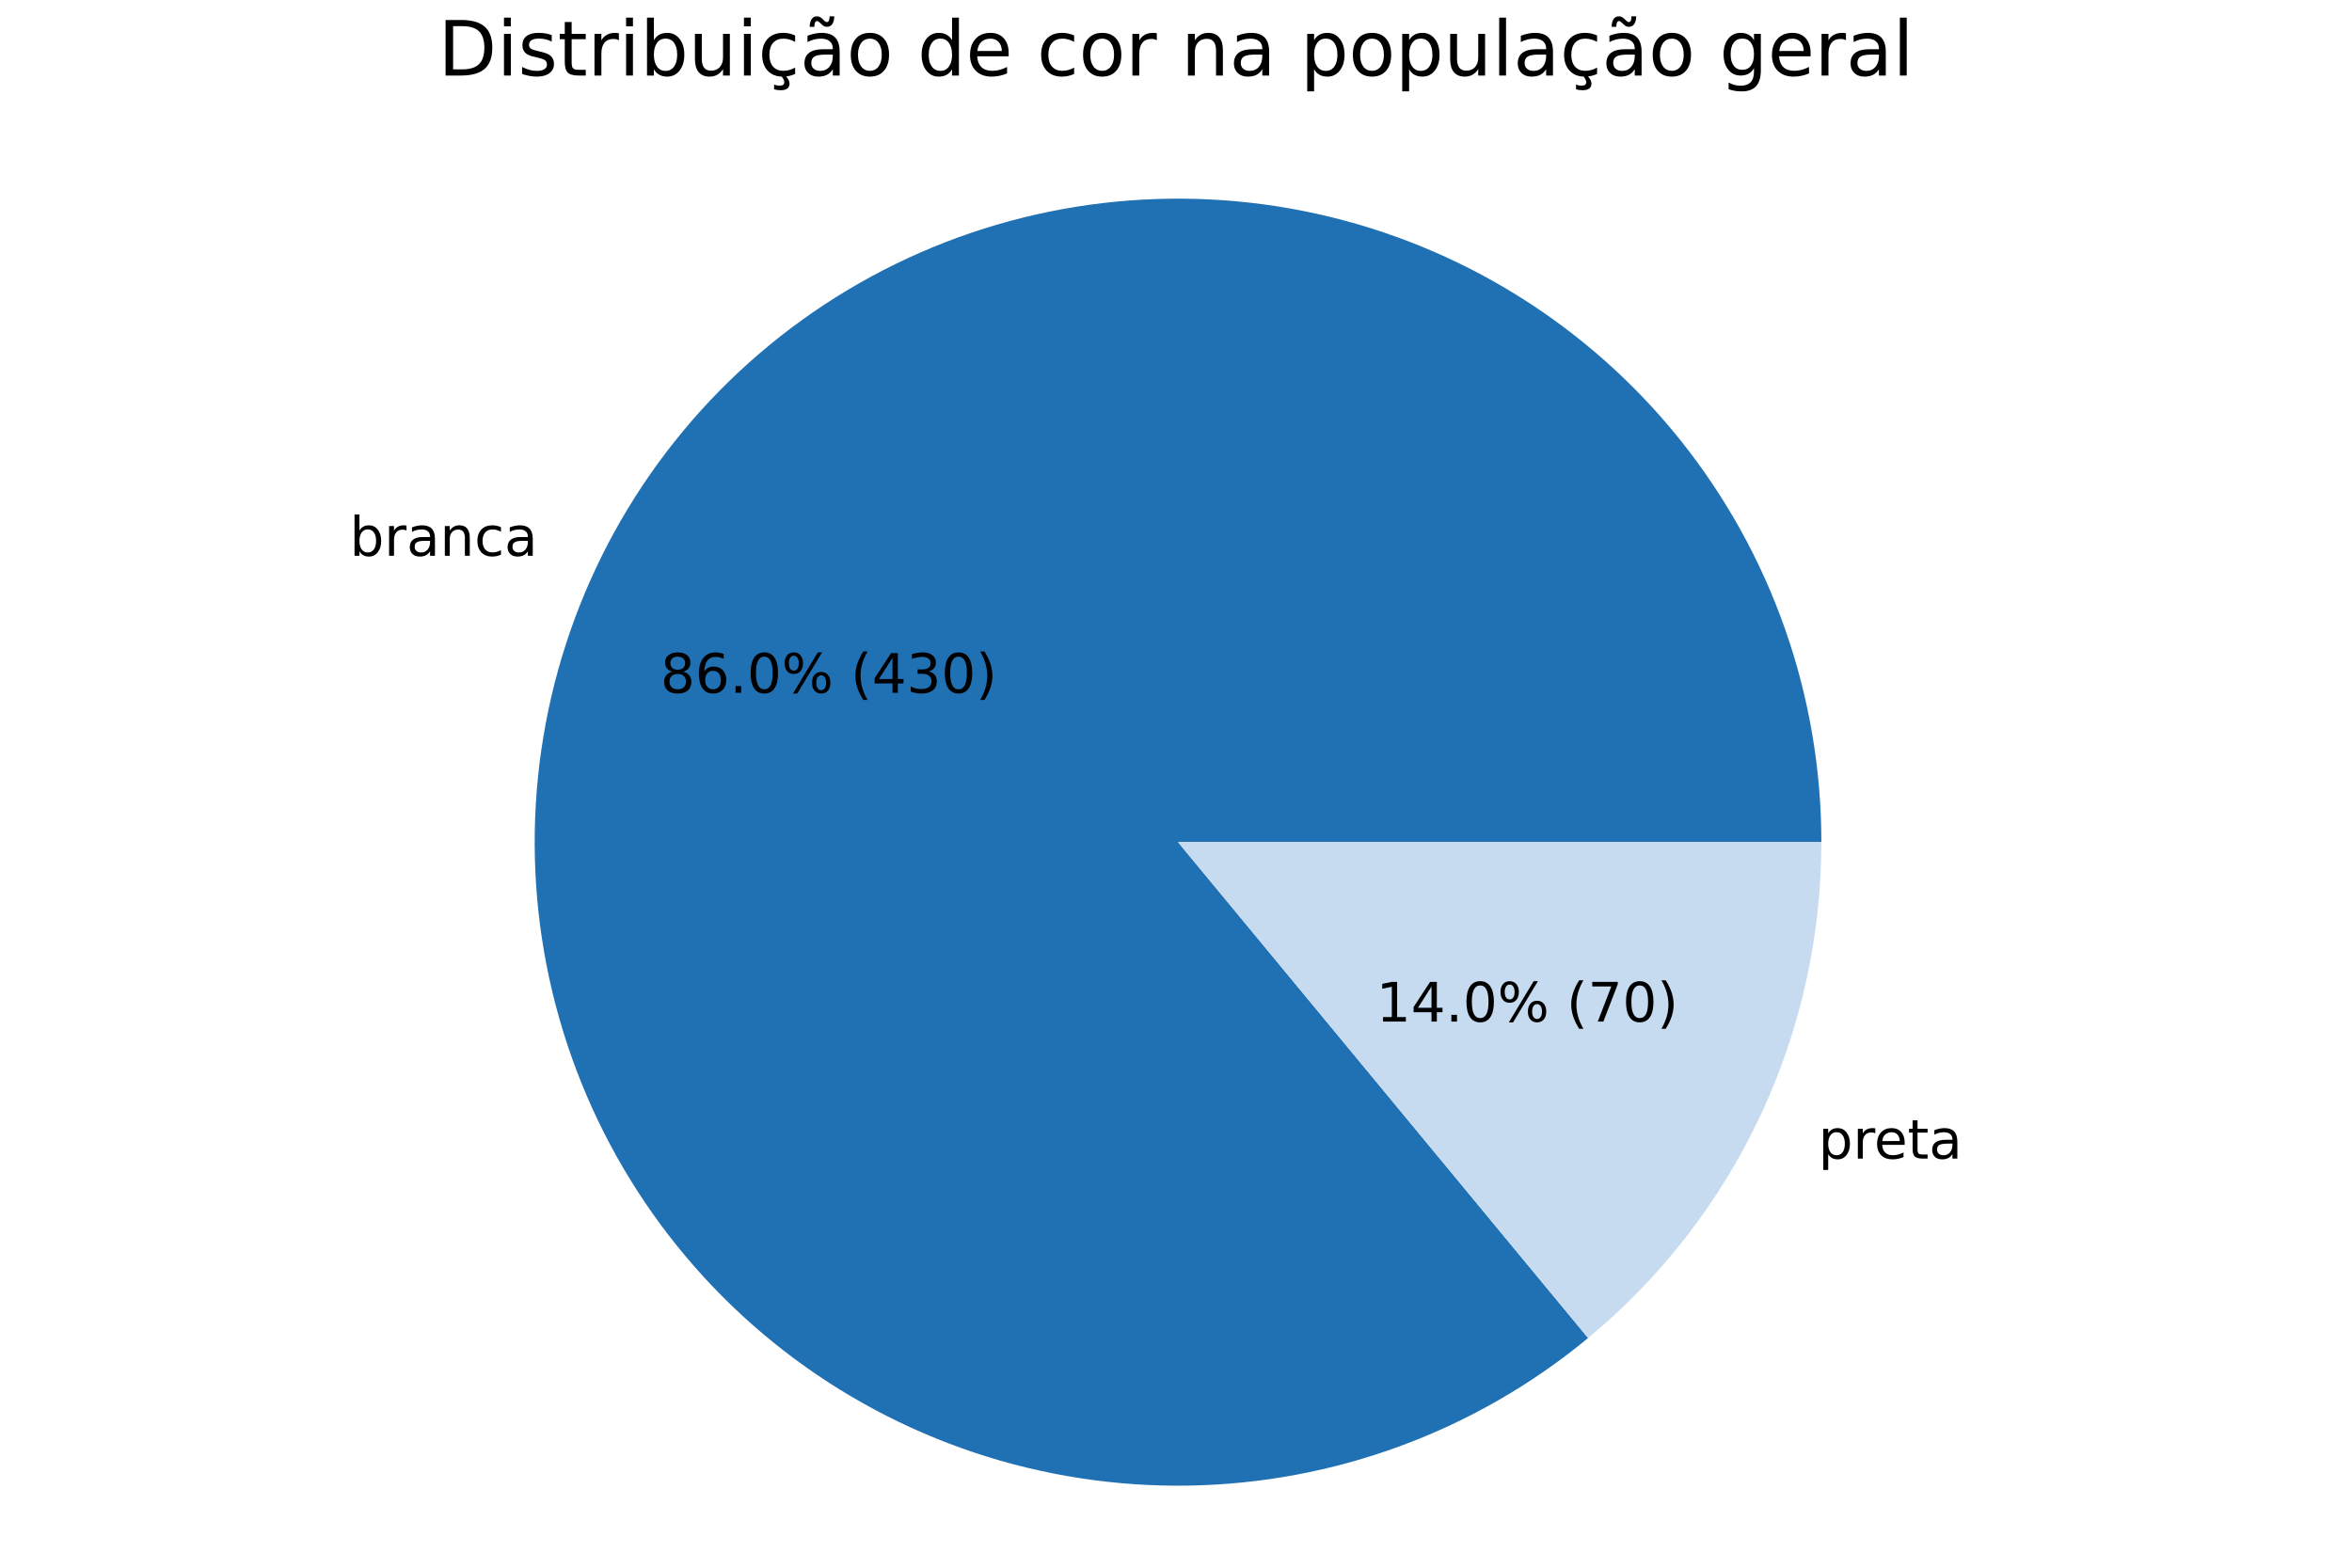
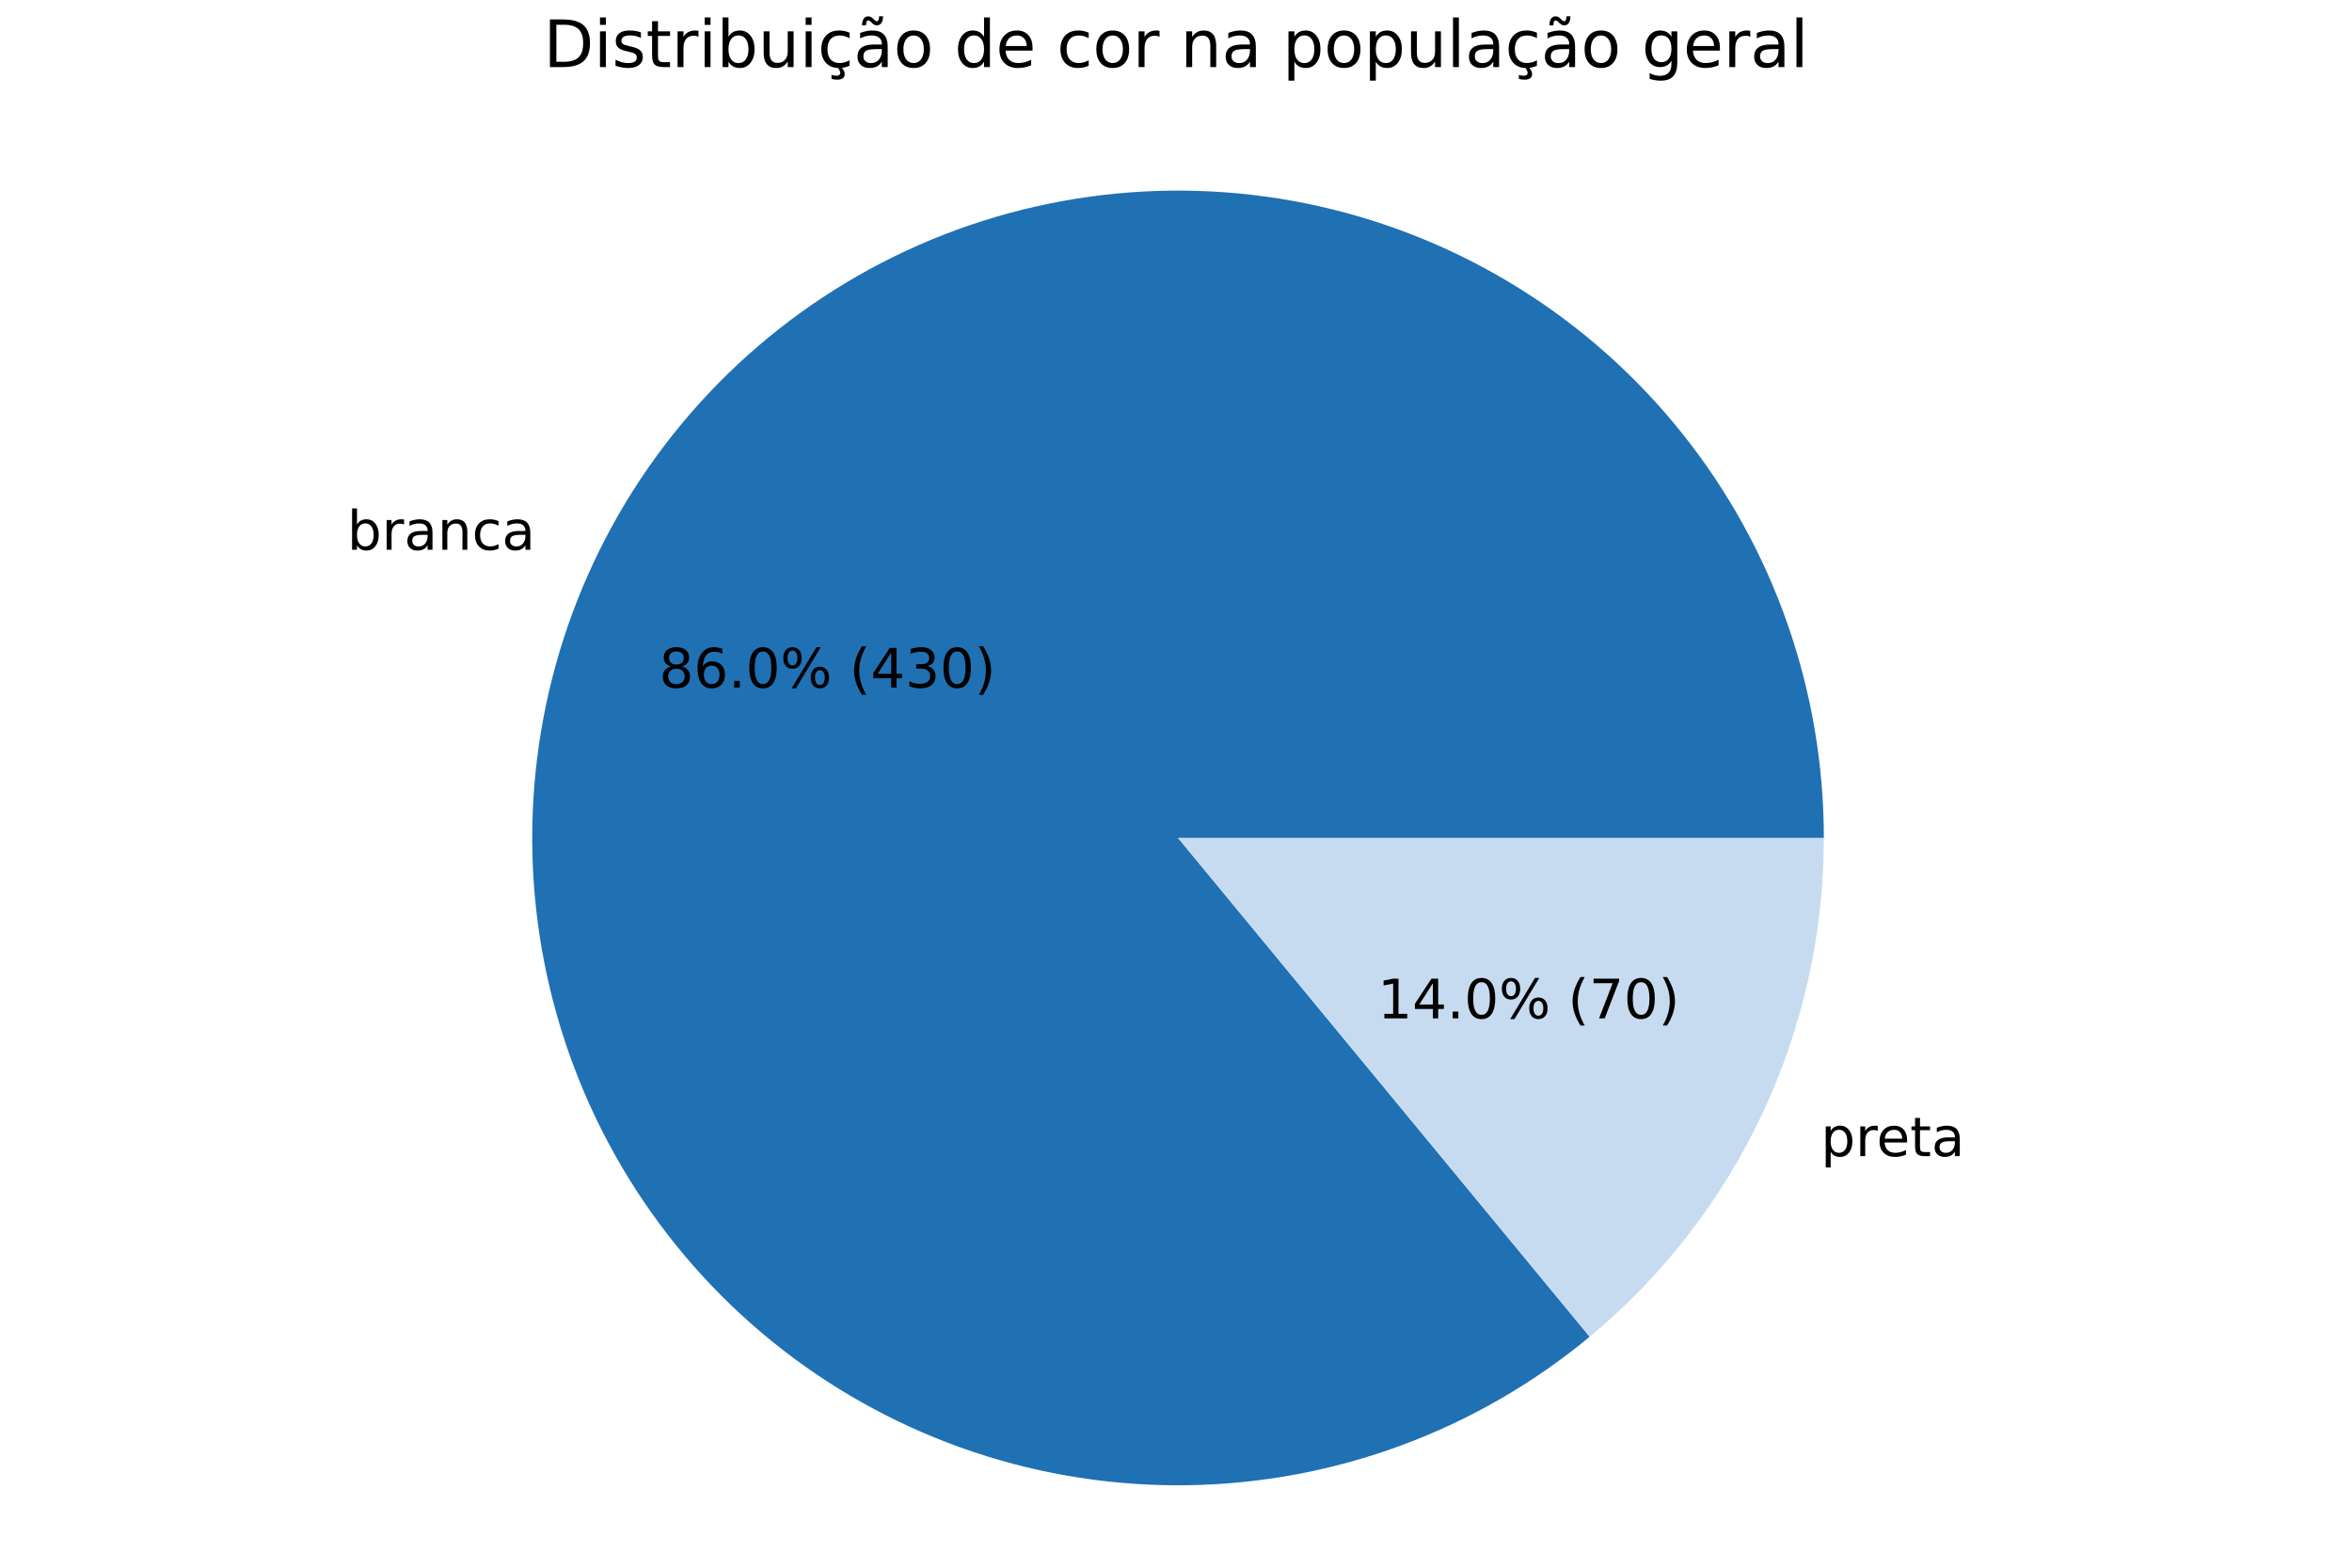
<svg xmlns="http://www.w3.org/2000/svg" xmlns:xlink="http://www.w3.org/1999/xlink" width="432pt" height="288pt" viewBox="0 0 432 288" version="1.1">
  <defs>
    <style type="text/css">*{stroke-linejoin: round; stroke-linecap: butt}</style>
  </defs>
  <g id="figure_1">
    <g id="patch_1">
      <path d="M 0 288  L 432 288  L 432 0  L 0 0  L 0 288  z " style="fill: none" />
    </g>
    <g id="axes_1">
      <g id="patch_2">
-         <path d="M 334.536 154.715  C 334.536 141.375 332.28 128.13 327.862 115.544  C 323.444 102.957 316.928 91.209 308.591 80.798  C 300.254 70.387 290.216 61.463 278.902 54.403  C 267.588 47.344 255.161 42.251 242.149 39.341  C 229.136 36.431 215.724 35.746 202.483 37.314  C 189.242 38.882 176.361 42.681 164.387 48.549  C 152.412 54.418 141.517 62.273 132.163 71.779  C 122.809 81.286 115.131 92.309 109.453 104.379  C 103.776 116.449 100.182 129.395 98.823 142.665  C 97.464 155.936 98.359 169.341 101.472 182.313  C 104.585 195.284 109.87 207.636 117.102 218.843  C 124.335 230.05 133.412 239.951 143.948 248.128  C 154.484 256.304 166.327 262.637 178.975 266.859  C 191.624 271.081 204.896 273.131 218.228 272.921  C 231.56 272.711 244.761 270.246 257.271 265.629  C 269.78 261.011 281.419 254.309 291.693 245.805  L 216.372 154.715  L 334.536 154.715  z " style="fill: #2070b4" />
+         <path d="M 334.991 153.94  C 334.991 140.52 332.725 127.197 328.29 114.536  C 323.855 101.874 317.315 90.056 308.946 79.583  C 300.577 69.11 290.5 60.133 279.143 53.031  C 267.786 45.93 255.311 40.807 242.249 37.88  C 229.186 34.952 215.723 34.263 202.431 35.84  C 189.139 37.417 176.209 41.239 164.189 47.143  C 152.169 53.046 141.232 60.947 131.842 70.511  C 122.452 80.074 114.744 91.162 109.045 103.304  C 103.346 115.447 99.738 128.469 98.374 141.818  C 97.009 155.168 97.909 168.653 101.033 181.702  C 104.158 194.751 109.463 207.175 116.724 218.449  C 123.984 229.723 133.096 239.683 143.672 247.908  C 154.248 256.133 166.137 262.504 178.834 266.751  C 191.53 270.998 204.853 273.06 218.236 272.849  C 231.62 272.638 244.871 270.158 257.429 265.513  C 269.986 260.869 281.67 254.126 291.983 245.572  L 216.373 153.94  L 334.991 153.94  z " style="fill: #2070b4" />
      </g>
      <g id="patch_3">
-         <path d="M 291.693 245.805  C 305.095 234.713 315.885 220.796 323.29 205.051  C 330.696 189.305 334.536 172.116 334.536 154.715  L 216.372 154.715  L 291.693 245.805  z " style="fill: #c6dbef" />
+         <path d="M 291.983 245.572  C 305.436 234.414 316.267 220.414 323.701 204.575  C 331.136 188.736 334.991 171.445 334.991 153.94  L 216.373 153.94  L 291.983 245.572  z " style="fill: #c6dbef" />
      </g>
      <g id="matplotlib.axis_1" />
      <g id="matplotlib.axis_2" />
      <g id="text_1">
-         <g transform="translate(64.20984 102.1048)scale(0.1 -0.1)">
+         <g transform="translate(63.76065 101.0001)scale(0.1 -0.1)">
          <defs>
            <path id="DejaVuSans-62" d="M 3116 1747  Q 3116 2381 2855 2742  Q 2594 3103 2138 3103  Q 1681 3103 1420 2742  Q 1159 2381 1159 1747  Q 1159 1113 1420 752  Q 1681 391 2138 391  Q 2594 391 2855 752  Q 3116 1113 3116 1747  z M 1159 2969  Q 1341 3281 1617 3432  Q 1894 3584 2278 3584  Q 2916 3584 3314 3078  Q 3713 2572 3713 1747  Q 3713 922 3314 415  Q 2916 -91 2278 -91  Q 1894 -91 1617 61  Q 1341 213 1159 525  L 1159 0  L 581 0  L 581 4863  L 1159 4863  L 1159 2969  z " transform="scale(0.015625)" />
            <path id="DejaVuSans-72" d="M 2631 2963  Q 2534 3019 2420 3045  Q 2306 3072 2169 3072  Q 1681 3072 1420 2755  Q 1159 2438 1159 1844  L 1159 0  L 581 0  L 581 3500  L 1159 3500  L 1159 2956  Q 1341 3275 1631 3429  Q 1922 3584 2338 3584  Q 2397 3584 2469 3576  Q 2541 3569 2628 3553  L 2631 2963  z " transform="scale(0.015625)" />
            <path id="DejaVuSans-61" d="M 2194 1759  Q 1497 1759 1228 1600  Q 959 1441 959 1056  Q 959 750 1161 570  Q 1363 391 1709 391  Q 2188 391 2477 730  Q 2766 1069 2766 1631  L 2766 1759  L 2194 1759  z M 3341 1997  L 3341 0  L 2766 0  L 2766 531  Q 2569 213 2275 61  Q 1981 -91 1556 -91  Q 1019 -91 701 211  Q 384 513 384 1019  Q 384 1609 779 1909  Q 1175 2209 1959 2209  L 2766 2209  L 2766 2266  Q 2766 2663 2505 2880  Q 2244 3097 1772 3097  Q 1472 3097 1187 3025  Q 903 2953 641 2809  L 641 3341  Q 956 3463 1253 3523  Q 1550 3584 1831 3584  Q 2591 3584 2966 3190  Q 3341 2797 3341 1997  z " transform="scale(0.015625)" />
            <path id="DejaVuSans-6e" d="M 3513 2113  L 3513 0  L 2938 0  L 2938 2094  Q 2938 2591 2744 2837  Q 2550 3084 2163 3084  Q 1697 3084 1428 2787  Q 1159 2491 1159 1978  L 1159 0  L 581 0  L 581 3500  L 1159 3500  L 1159 2956  Q 1366 3272 1645 3428  Q 1925 3584 2291 3584  Q 2894 3584 3203 3211  Q 3513 2838 3513 2113  z " transform="scale(0.015625)" />
            <path id="DejaVuSans-63" d="M 3122 3366  L 3122 2828  Q 2878 2963 2633 3030  Q 2388 3097 2138 3097  Q 1578 3097 1268 2742  Q 959 2388 959 1747  Q 959 1106 1268 751  Q 1578 397 2138 397  Q 2388 397 2633 464  Q 2878 531 3122 666  L 3122 134  Q 2881 22 2623 -34  Q 2366 -91 2075 -91  Q 1284 -91 818 406  Q 353 903 353 1747  Q 353 2603 823 3093  Q 1294 3584 2113 3584  Q 2378 3584 2631 3529  Q 2884 3475 3122 3366  z " transform="scale(0.015625)" />
          </defs>
          <use xlink:href="#DejaVuSans-62" />
          <use xlink:href="#DejaVuSans-72" x="63.477" />
          <use xlink:href="#DejaVuSans-61" x="104.59" />
          <use xlink:href="#DejaVuSans-6e" x="165.869" />
          <use xlink:href="#DejaVuSans-63" x="229.248" />
          <use xlink:href="#DejaVuSans-61" x="284.229" />
        </g>
      </g>
      <g id="text_2">
-         <g transform="translate(121.3027 127.2727)scale(0.1 -0.1)">
+         <g transform="translate(121.0584 126.3178)scale(0.1 -0.1)">
          <defs>
            <path id="DejaVuSans-38" d="M 2034 2216  Q 1584 2216 1326 1975  Q 1069 1734 1069 1313  Q 1069 891 1326 650  Q 1584 409 2034 409  Q 2484 409 2743 651  Q 3003 894 3003 1313  Q 3003 1734 2745 1975  Q 2488 2216 2034 2216  z M 1403 2484  Q 997 2584 770 2862  Q 544 3141 544 3541  Q 544 4100 942 4425  Q 1341 4750 2034 4750  Q 2731 4750 3128 4425  Q 3525 4100 3525 3541  Q 3525 3141 3298 2862  Q 3072 2584 2669 2484  Q 3125 2378 3379 2068  Q 3634 1759 3634 1313  Q 3634 634 3220 271  Q 2806 -91 2034 -91  Q 1263 -91 848 271  Q 434 634 434 1313  Q 434 1759 690 2068  Q 947 2378 1403 2484  z M 1172 3481  Q 1172 3119 1398 2916  Q 1625 2713 2034 2713  Q 2441 2713 2670 2916  Q 2900 3119 2900 3481  Q 2900 3844 2670 4047  Q 2441 4250 2034 4250  Q 1625 4250 1398 4047  Q 1172 3844 1172 3481  z " transform="scale(0.015625)" />
            <path id="DejaVuSans-36" d="M 2113 2584  Q 1688 2584 1439 2293  Q 1191 2003 1191 1497  Q 1191 994 1439 701  Q 1688 409 2113 409  Q 2538 409 2786 701  Q 3034 994 3034 1497  Q 3034 2003 2786 2293  Q 2538 2584 2113 2584  z M 3366 4563  L 3366 3988  Q 3128 4100 2886 4159  Q 2644 4219 2406 4219  Q 1781 4219 1451 3797  Q 1122 3375 1075 2522  Q 1259 2794 1537 2939  Q 1816 3084 2150 3084  Q 2853 3084 3261 2657  Q 3669 2231 3669 1497  Q 3669 778 3244 343  Q 2819 -91 2113 -91  Q 1303 -91 875 529  Q 447 1150 447 2328  Q 447 3434 972 4092  Q 1497 4750 2381 4750  Q 2619 4750 2861 4703  Q 3103 4656 3366 4563  z " transform="scale(0.015625)" />
            <path id="DejaVuSans-2e" d="M 684 794  L 1344 794  L 1344 0  L 684 0  L 684 794  z " transform="scale(0.015625)" />
            <path id="DejaVuSans-30" d="M 2034 4250  Q 1547 4250 1301 3770  Q 1056 3291 1056 2328  Q 1056 1369 1301 889  Q 1547 409 2034 409  Q 2525 409 2770 889  Q 3016 1369 3016 2328  Q 3016 3291 2770 3770  Q 2525 4250 2034 4250  z M 2034 4750  Q 2819 4750 3233 4129  Q 3647 3509 3647 2328  Q 3647 1150 3233 529  Q 2819 -91 2034 -91  Q 1250 -91 836 529  Q 422 1150 422 2328  Q 422 3509 836 4129  Q 1250 4750 2034 4750  z " transform="scale(0.015625)" />
            <path id="DejaVuSans-25" d="M 4653 2053  Q 4381 2053 4226 1822  Q 4072 1591 4072 1178  Q 4072 772 4226 539  Q 4381 306 4653 306  Q 4919 306 5073 539  Q 5228 772 5228 1178  Q 5228 1588 5073 1820  Q 4919 2053 4653 2053  z M 4653 2450  Q 5147 2450 5437 2106  Q 5728 1763 5728 1178  Q 5728 594 5436 251  Q 5144 -91 4653 -91  Q 4153 -91 3862 251  Q 3572 594 3572 1178  Q 3572 1766 3864 2108  Q 4156 2450 4653 2450  z M 1428 4353  Q 1159 4353 1004 4120  Q 850 3888 850 3481  Q 850 3069 1003 2837  Q 1156 2606 1428 2606  Q 1700 2606 1854 2837  Q 2009 3069 2009 3481  Q 2009 3884 1853 4118  Q 1697 4353 1428 4353  z M 4250 4750  L 4750 4750  L 1831 -91  L 1331 -91  L 4250 4750  z M 1428 4750  Q 1922 4750 2215 4408  Q 2509 4066 2509 3481  Q 2509 2891 2217 2550  Q 1925 2209 1428 2209  Q 931 2209 642 2551  Q 353 2894 353 3481  Q 353 4063 643 4406  Q 934 4750 1428 4750  z " transform="scale(0.015625)" />
            <path id="DejaVuSans-20" transform="scale(0.015625)" />
            <path id="DejaVuSans-28" d="M 1984 4856  Q 1566 4138 1362 3434  Q 1159 2731 1159 2009  Q 1159 1288 1364 580  Q 1569 -128 1984 -844  L 1484 -844  Q 1016 -109 783 600  Q 550 1309 550 2009  Q 550 2706 781 3412  Q 1013 4119 1484 4856  L 1984 4856  z " transform="scale(0.015625)" />
            <path id="DejaVuSans-34" d="M 2419 4116  L 825 1625  L 2419 1625  L 2419 4116  z M 2253 4666  L 3047 4666  L 3047 1625  L 3713 1625  L 3713 1100  L 3047 1100  L 3047 0  L 2419 0  L 2419 1100  L 313 1100  L 313 1709  L 2253 4666  z " transform="scale(0.015625)" />
            <path id="DejaVuSans-33" d="M 2597 2516  Q 3050 2419 3304 2112  Q 3559 1806 3559 1356  Q 3559 666 3084 287  Q 2609 -91 1734 -91  Q 1441 -91 1130 -33  Q 819 25 488 141  L 488 750  Q 750 597 1062 519  Q 1375 441 1716 441  Q 2309 441 2620 675  Q 2931 909 2931 1356  Q 2931 1769 2642 2001  Q 2353 2234 1838 2234  L 1294 2234  L 1294 2753  L 1863 2753  Q 2328 2753 2575 2939  Q 2822 3125 2822 3475  Q 2822 3834 2567 4026  Q 2313 4219 1838 4219  Q 1578 4219 1281 4162  Q 984 4106 628 3988  L 628 4550  Q 988 4650 1302 4700  Q 1616 4750 1894 4750  Q 2613 4750 3031 4423  Q 3450 4097 3450 3541  Q 3450 3153 3228 2886  Q 3006 2619 2597 2516  z " transform="scale(0.015625)" />
            <path id="DejaVuSans-29" d="M 513 4856  L 1013 4856  Q 1481 4119 1714 3412  Q 1947 2706 1947 2009  Q 1947 1309 1714 600  Q 1481 -109 1013 -844  L 513 -844  Q 928 -128 1133 580  Q 1338 1288 1338 2009  Q 1338 2731 1133 3434  Q 928 4138 513 4856  z " transform="scale(0.015625)" />
          </defs>
          <use xlink:href="#DejaVuSans-38" />
          <use xlink:href="#DejaVuSans-36" x="63.623" />
          <use xlink:href="#DejaVuSans-2e" x="127.246" />
          <use xlink:href="#DejaVuSans-30" x="159.033" />
          <use xlink:href="#DejaVuSans-25" x="222.656" />
          <use xlink:href="#DejaVuSans-20" x="317.676" />
          <use xlink:href="#DejaVuSans-28" x="349.463" />
          <use xlink:href="#DejaVuSans-34" x="388.477" />
          <use xlink:href="#DejaVuSans-33" x="452.1" />
          <use xlink:href="#DejaVuSans-30" x="515.723" />
          <use xlink:href="#DejaVuSans-29" x="579.346" />
        </g>
      </g>
      <g id="text_3">
-         <g transform="translate(333.9822 212.8438)scale(0.1 -0.1)">
+         <g transform="translate(334.4343 212.398)scale(0.1 -0.1)">
          <defs>
            <path id="DejaVuSans-70" d="M 1159 525  L 1159 -1331  L 581 -1331  L 581 3500  L 1159 3500  L 1159 2969  Q 1341 3281 1617 3432  Q 1894 3584 2278 3584  Q 2916 3584 3314 3078  Q 3713 2572 3713 1747  Q 3713 922 3314 415  Q 2916 -91 2278 -91  Q 1894 -91 1617 61  Q 1341 213 1159 525  z M 3116 1747  Q 3116 2381 2855 2742  Q 2594 3103 2138 3103  Q 1681 3103 1420 2742  Q 1159 2381 1159 1747  Q 1159 1113 1420 752  Q 1681 391 2138 391  Q 2594 391 2855 752  Q 3116 1113 3116 1747  z " transform="scale(0.015625)" />
            <path id="DejaVuSans-65" d="M 3597 1894  L 3597 1613  L 953 1613  Q 991 1019 1311 708  Q 1631 397 2203 397  Q 2534 397 2845 478  Q 3156 559 3463 722  L 3463 178  Q 3153 47 2828 -22  Q 2503 -91 2169 -91  Q 1331 -91 842 396  Q 353 884 353 1716  Q 353 2575 817 3079  Q 1281 3584 2069 3584  Q 2775 3584 3186 3129  Q 3597 2675 3597 1894  z M 3022 2063  Q 3016 2534 2758 2815  Q 2500 3097 2075 3097  Q 1594 3097 1305 2825  Q 1016 2553 972 2059  L 3022 2063  z " transform="scale(0.015625)" />
            <path id="DejaVuSans-74" d="M 1172 4494  L 1172 3500  L 2356 3500  L 2356 3053  L 1172 3053  L 1172 1153  Q 1172 725 1289 603  Q 1406 481 1766 481  L 2356 481  L 2356 0  L 1766 0  Q 1100 0 847 248  Q 594 497 594 1153  L 594 3053  L 172 3053  L 172 3500  L 594 3500  L 594 4494  L 1172 4494  z " transform="scale(0.015625)" />
          </defs>
          <use xlink:href="#DejaVuSans-70" />
          <use xlink:href="#DejaVuSans-72" x="63.477" />
          <use xlink:href="#DejaVuSans-65" x="102.34" />
          <use xlink:href="#DejaVuSans-74" x="163.863" />
          <use xlink:href="#DejaVuSans-61" x="203.072" />
        </g>
      </g>
      <g id="text_4">
-         <g transform="translate(252.7862 187.6758)scale(0.1 -0.1)">
+         <g transform="translate(253.0335 187.0803)scale(0.1 -0.1)">
          <defs>
            <path id="DejaVuSans-31" d="M 794 531  L 1825 531  L 1825 4091  L 703 3866  L 703 4441  L 1819 4666  L 2450 4666  L 2450 531  L 3481 531  L 3481 0  L 794 0  L 794 531  z " transform="scale(0.015625)" />
            <path id="DejaVuSans-37" d="M 525 4666  L 3525 4666  L 3525 4397  L 1831 0  L 1172 0  L 2766 4134  L 525 4134  L 525 4666  z " transform="scale(0.015625)" />
          </defs>
          <use xlink:href="#DejaVuSans-31" />
          <use xlink:href="#DejaVuSans-34" x="63.623" />
          <use xlink:href="#DejaVuSans-2e" x="127.246" />
          <use xlink:href="#DejaVuSans-30" x="159.033" />
          <use xlink:href="#DejaVuSans-25" x="222.656" />
          <use xlink:href="#DejaVuSans-20" x="317.676" />
          <use xlink:href="#DejaVuSans-28" x="349.463" />
          <use xlink:href="#DejaVuSans-37" x="388.477" />
          <use xlink:href="#DejaVuSans-30" x="452.1" />
          <use xlink:href="#DejaVuSans-29" x="515.723" />
        </g>
      </g>
      <g id="text_5">
-         <g transform="translate(80.46906 13.87649)scale(0.14 -0.14)">
+         <g transform="translate(99.83062 12.32274)scale(0.12 -0.12)">
          <defs>
            <path id="DejaVuSans-44" d="M 1259 4147  L 1259 519  L 2022 519  Q 2988 519 3436 956  Q 3884 1394 3884 2338  Q 3884 3275 3436 3711  Q 2988 4147 2022 4147  L 1259 4147  z M 628 4666  L 1925 4666  Q 3281 4666 3915 4102  Q 4550 3538 4550 2338  Q 4550 1131 3912 565  Q 3275 0 1925 0  L 628 0  L 628 4666  z " transform="scale(0.015625)" />
            <path id="DejaVuSans-69" d="M 603 3500  L 1178 3500  L 1178 0  L 603 0  L 603 3500  z M 603 4863  L 1178 4863  L 1178 4134  L 603 4134  L 603 4863  z " transform="scale(0.015625)" />
            <path id="DejaVuSans-73" d="M 2834 3397  L 2834 2853  Q 2591 2978 2328 3040  Q 2066 3103 1784 3103  Q 1356 3103 1142 2972  Q 928 2841 928 2578  Q 928 2378 1081 2264  Q 1234 2150 1697 2047  L 1894 2003  Q 2506 1872 2764 1633  Q 3022 1394 3022 966  Q 3022 478 2636 193  Q 2250 -91 1575 -91  Q 1294 -91 989 -36  Q 684 19 347 128  L 347 722  Q 666 556 975 473  Q 1284 391 1588 391  Q 1994 391 2212 530  Q 2431 669 2431 922  Q 2431 1156 2273 1281  Q 2116 1406 1581 1522  L 1381 1569  Q 847 1681 609 1914  Q 372 2147 372 2553  Q 372 3047 722 3315  Q 1072 3584 1716 3584  Q 2034 3584 2315 3537  Q 2597 3491 2834 3397  z " transform="scale(0.015625)" />
            <path id="DejaVuSans-75" d="M 544 1381  L 544 3500  L 1119 3500  L 1119 1403  Q 1119 906 1312 657  Q 1506 409 1894 409  Q 2359 409 2629 706  Q 2900 1003 2900 1516  L 2900 3500  L 3475 3500  L 3475 0  L 2900 0  L 2900 538  Q 2691 219 2414 64  Q 2138 -91 1772 -91  Q 1169 -91 856 284  Q 544 659 544 1381  z M 1991 3584  L 1991 3584  z " transform="scale(0.015625)" />
            <path id="DejaVuSans-e7" d="M 3122 3366  L 3122 2828  Q 2878 2963 2633 3030  Q 2388 3097 2138 3097  Q 1578 3097 1268 2742  Q 959 2388 959 1747  Q 959 1106 1268 751  Q 1578 397 2138 397  Q 2388 397 2633 464  Q 2878 531 3122 666  L 3122 134  Q 2881 22 2623 -34  Q 2366 -91 2075 -91  Q 1284 -91 818 406  Q 353 903 353 1747  Q 353 2603 823 3093  Q 1294 3584 2113 3584  Q 2378 3584 2631 3529  Q 2884 3475 3122 3366  z M 2309 0  Q 2481 -194 2565 -358  Q 2650 -522 2650 -672  Q 2650 -950 2462 -1092  Q 2275 -1234 1906 -1234  Q 1763 -1234 1627 -1215  Q 1491 -1197 1356 -1159  L 1356 -750  Q 1463 -803 1578 -826  Q 1694 -850 1841 -850  Q 2025 -850 2119 -775  Q 2213 -700 2213 -556  Q 2213 -463 2145 -327  Q 2078 -191 1938 0  L 2309 0  z " transform="scale(0.015625)" />
            <path id="DejaVuSans-e3" d="M 2194 1759  Q 1497 1759 1228 1600  Q 959 1441 959 1056  Q 959 750 1161 570  Q 1363 391 1709 391  Q 2188 391 2477 730  Q 2766 1069 2766 1631  L 2766 1759  L 2194 1759  z M 3341 1997  L 3341 0  L 2766 0  L 2766 531  Q 2569 213 2275 61  Q 1981 -91 1556 -91  Q 1019 -91 701 211  Q 384 513 384 1019  Q 384 1609 779 1909  Q 1175 2209 1959 2209  L 2766 2209  L 2766 2266  Q 2766 2663 2505 2880  Q 2244 3097 1772 3097  Q 1472 3097 1187 3025  Q 903 2953 641 2809  L 641 3341  Q 956 3463 1253 3523  Q 1550 3584 1831 3584  Q 2591 3584 2966 3190  Q 3341 2797 3341 1997  z M 1844 4281  L 1666 4453  Q 1597 4516 1545 4545  Q 1494 4575 1453 4575  Q 1334 4575 1278 4461  Q 1222 4347 1216 4091  L 825 4091  Q 831 4513 990 4742  Q 1150 4972 1434 4972  Q 1553 4972 1653 4928  Q 1753 4884 1869 4781  L 2047 4609  Q 2116 4547 2167 4517  Q 2219 4488 2259 4488  Q 2378 4488 2434 4602  Q 2491 4716 2497 4972  L 2888 4972  Q 2881 4550 2722 4320  Q 2563 4091 2278 4091  Q 2159 4091 2059 4134  Q 1959 4178 1844 4281  z " transform="scale(0.015625)" />
            <path id="DejaVuSans-6f" d="M 1959 3097  Q 1497 3097 1228 2736  Q 959 2375 959 1747  Q 959 1119 1226 758  Q 1494 397 1959 397  Q 2419 397 2687 759  Q 2956 1122 2956 1747  Q 2956 2369 2687 2733  Q 2419 3097 1959 3097  z M 1959 3584  Q 2709 3584 3137 3096  Q 3566 2609 3566 1747  Q 3566 888 3137 398  Q 2709 -91 1959 -91  Q 1206 -91 779 398  Q 353 888 353 1747  Q 353 2609 779 3096  Q 1206 3584 1959 3584  z " transform="scale(0.015625)" />
            <path id="DejaVuSans-64" d="M 2906 2969  L 2906 4863  L 3481 4863  L 3481 0  L 2906 0  L 2906 525  Q 2725 213 2448 61  Q 2172 -91 1784 -91  Q 1150 -91 751 415  Q 353 922 353 1747  Q 353 2572 751 3078  Q 1150 3584 1784 3584  Q 2172 3584 2448 3432  Q 2725 3281 2906 2969  z M 947 1747  Q 947 1113 1208 752  Q 1469 391 1925 391  Q 2381 391 2643 752  Q 2906 1113 2906 1747  Q 2906 2381 2643 2742  Q 2381 3103 1925 3103  Q 1469 3103 1208 2742  Q 947 2381 947 1747  z " transform="scale(0.015625)" />
            <path id="DejaVuSans-6c" d="M 603 4863  L 1178 4863  L 1178 0  L 603 0  L 603 4863  z " transform="scale(0.015625)" />
            <path id="DejaVuSans-67" d="M 2906 1791  Q 2906 2416 2648 2759  Q 2391 3103 1925 3103  Q 1463 3103 1205 2759  Q 947 2416 947 1791  Q 947 1169 1205 825  Q 1463 481 1925 481  Q 2391 481 2648 825  Q 2906 1169 2906 1791  z M 3481 434  Q 3481 -459 3084 -895  Q 2688 -1331 1869 -1331  Q 1566 -1331 1297 -1286  Q 1028 -1241 775 -1147  L 775 -588  Q 1028 -725 1275 -790  Q 1522 -856 1778 -856  Q 2344 -856 2625 -561  Q 2906 -266 2906 331  L 2906 616  Q 2728 306 2450 153  Q 2172 0 1784 0  Q 1141 0 747 490  Q 353 981 353 1791  Q 353 2603 747 3093  Q 1141 3584 1784 3584  Q 2172 3584 2450 3431  Q 2728 3278 2906 2969  L 2906 3500  L 3481 3500  L 3481 434  z " transform="scale(0.015625)" />
          </defs>
          <use xlink:href="#DejaVuSans-44" />
          <use xlink:href="#DejaVuSans-69" x="77.002" />
          <use xlink:href="#DejaVuSans-73" x="104.785" />
          <use xlink:href="#DejaVuSans-74" x="156.885" />
          <use xlink:href="#DejaVuSans-72" x="196.094" />
          <use xlink:href="#DejaVuSans-69" x="237.207" />
          <use xlink:href="#DejaVuSans-62" x="264.99" />
          <use xlink:href="#DejaVuSans-75" x="328.467" />
          <use xlink:href="#DejaVuSans-69" x="391.846" />
          <use xlink:href="#DejaVuSans-e7" x="419.629" />
          <use xlink:href="#DejaVuSans-e3" x="474.609" />
          <use xlink:href="#DejaVuSans-6f" x="535.889" />
          <use xlink:href="#DejaVuSans-20" x="597.07" />
          <use xlink:href="#DejaVuSans-64" x="628.857" />
          <use xlink:href="#DejaVuSans-65" x="692.334" />
          <use xlink:href="#DejaVuSans-20" x="753.857" />
          <use xlink:href="#DejaVuSans-63" x="785.645" />
          <use xlink:href="#DejaVuSans-6f" x="840.625" />
          <use xlink:href="#DejaVuSans-72" x="901.807" />
          <use xlink:href="#DejaVuSans-20" x="942.92" />
          <use xlink:href="#DejaVuSans-6e" x="974.707" />
          <use xlink:href="#DejaVuSans-61" x="1038.086" />
          <use xlink:href="#DejaVuSans-20" x="1099.365" />
          <use xlink:href="#DejaVuSans-70" x="1131.152" />
          <use xlink:href="#DejaVuSans-6f" x="1194.629" />
          <use xlink:href="#DejaVuSans-70" x="1255.811" />
          <use xlink:href="#DejaVuSans-75" x="1319.287" />
          <use xlink:href="#DejaVuSans-6c" x="1382.666" />
          <use xlink:href="#DejaVuSans-61" x="1410.449" />
          <use xlink:href="#DejaVuSans-e7" x="1471.729" />
          <use xlink:href="#DejaVuSans-e3" x="1526.709" />
          <use xlink:href="#DejaVuSans-6f" x="1587.988" />
          <use xlink:href="#DejaVuSans-20" x="1649.17" />
          <use xlink:href="#DejaVuSans-67" x="1680.957" />
          <use xlink:href="#DejaVuSans-65" x="1744.434" />
          <use xlink:href="#DejaVuSans-72" x="1805.957" />
          <use xlink:href="#DejaVuSans-61" x="1847.07" />
          <use xlink:href="#DejaVuSans-6c" x="1908.35" />
        </g>
      </g>
    </g>
  </g>
</svg>
